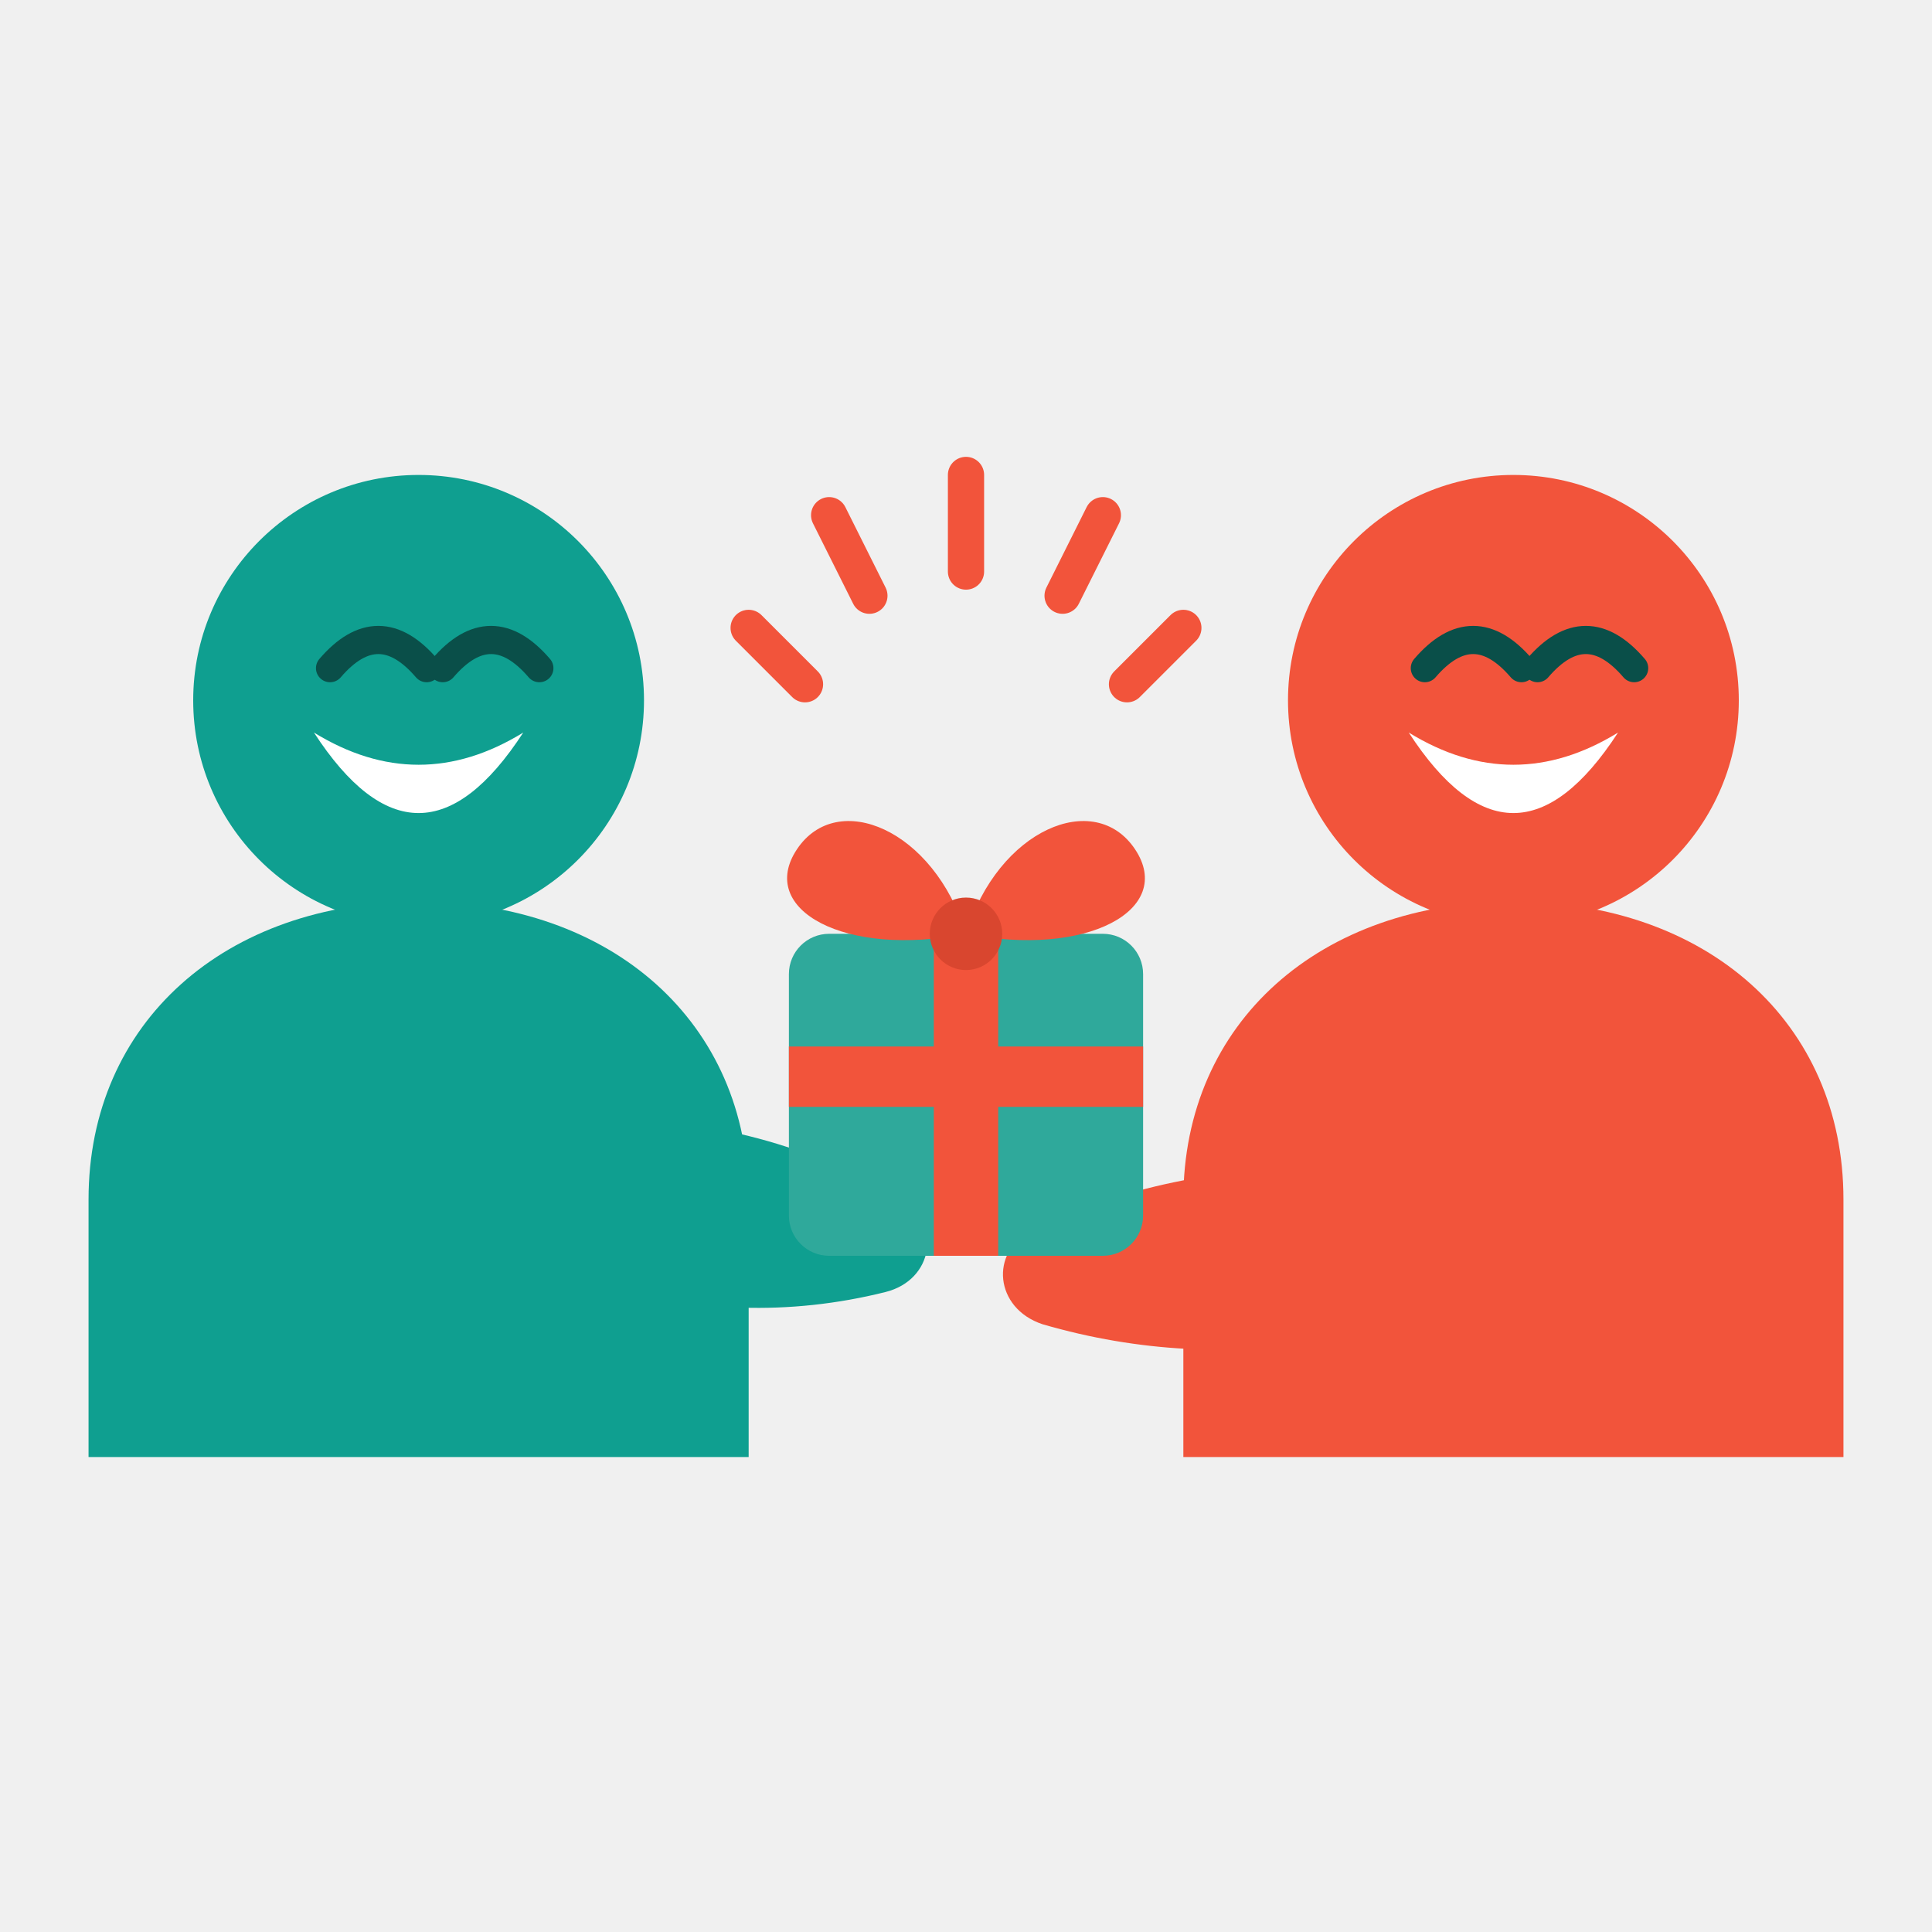
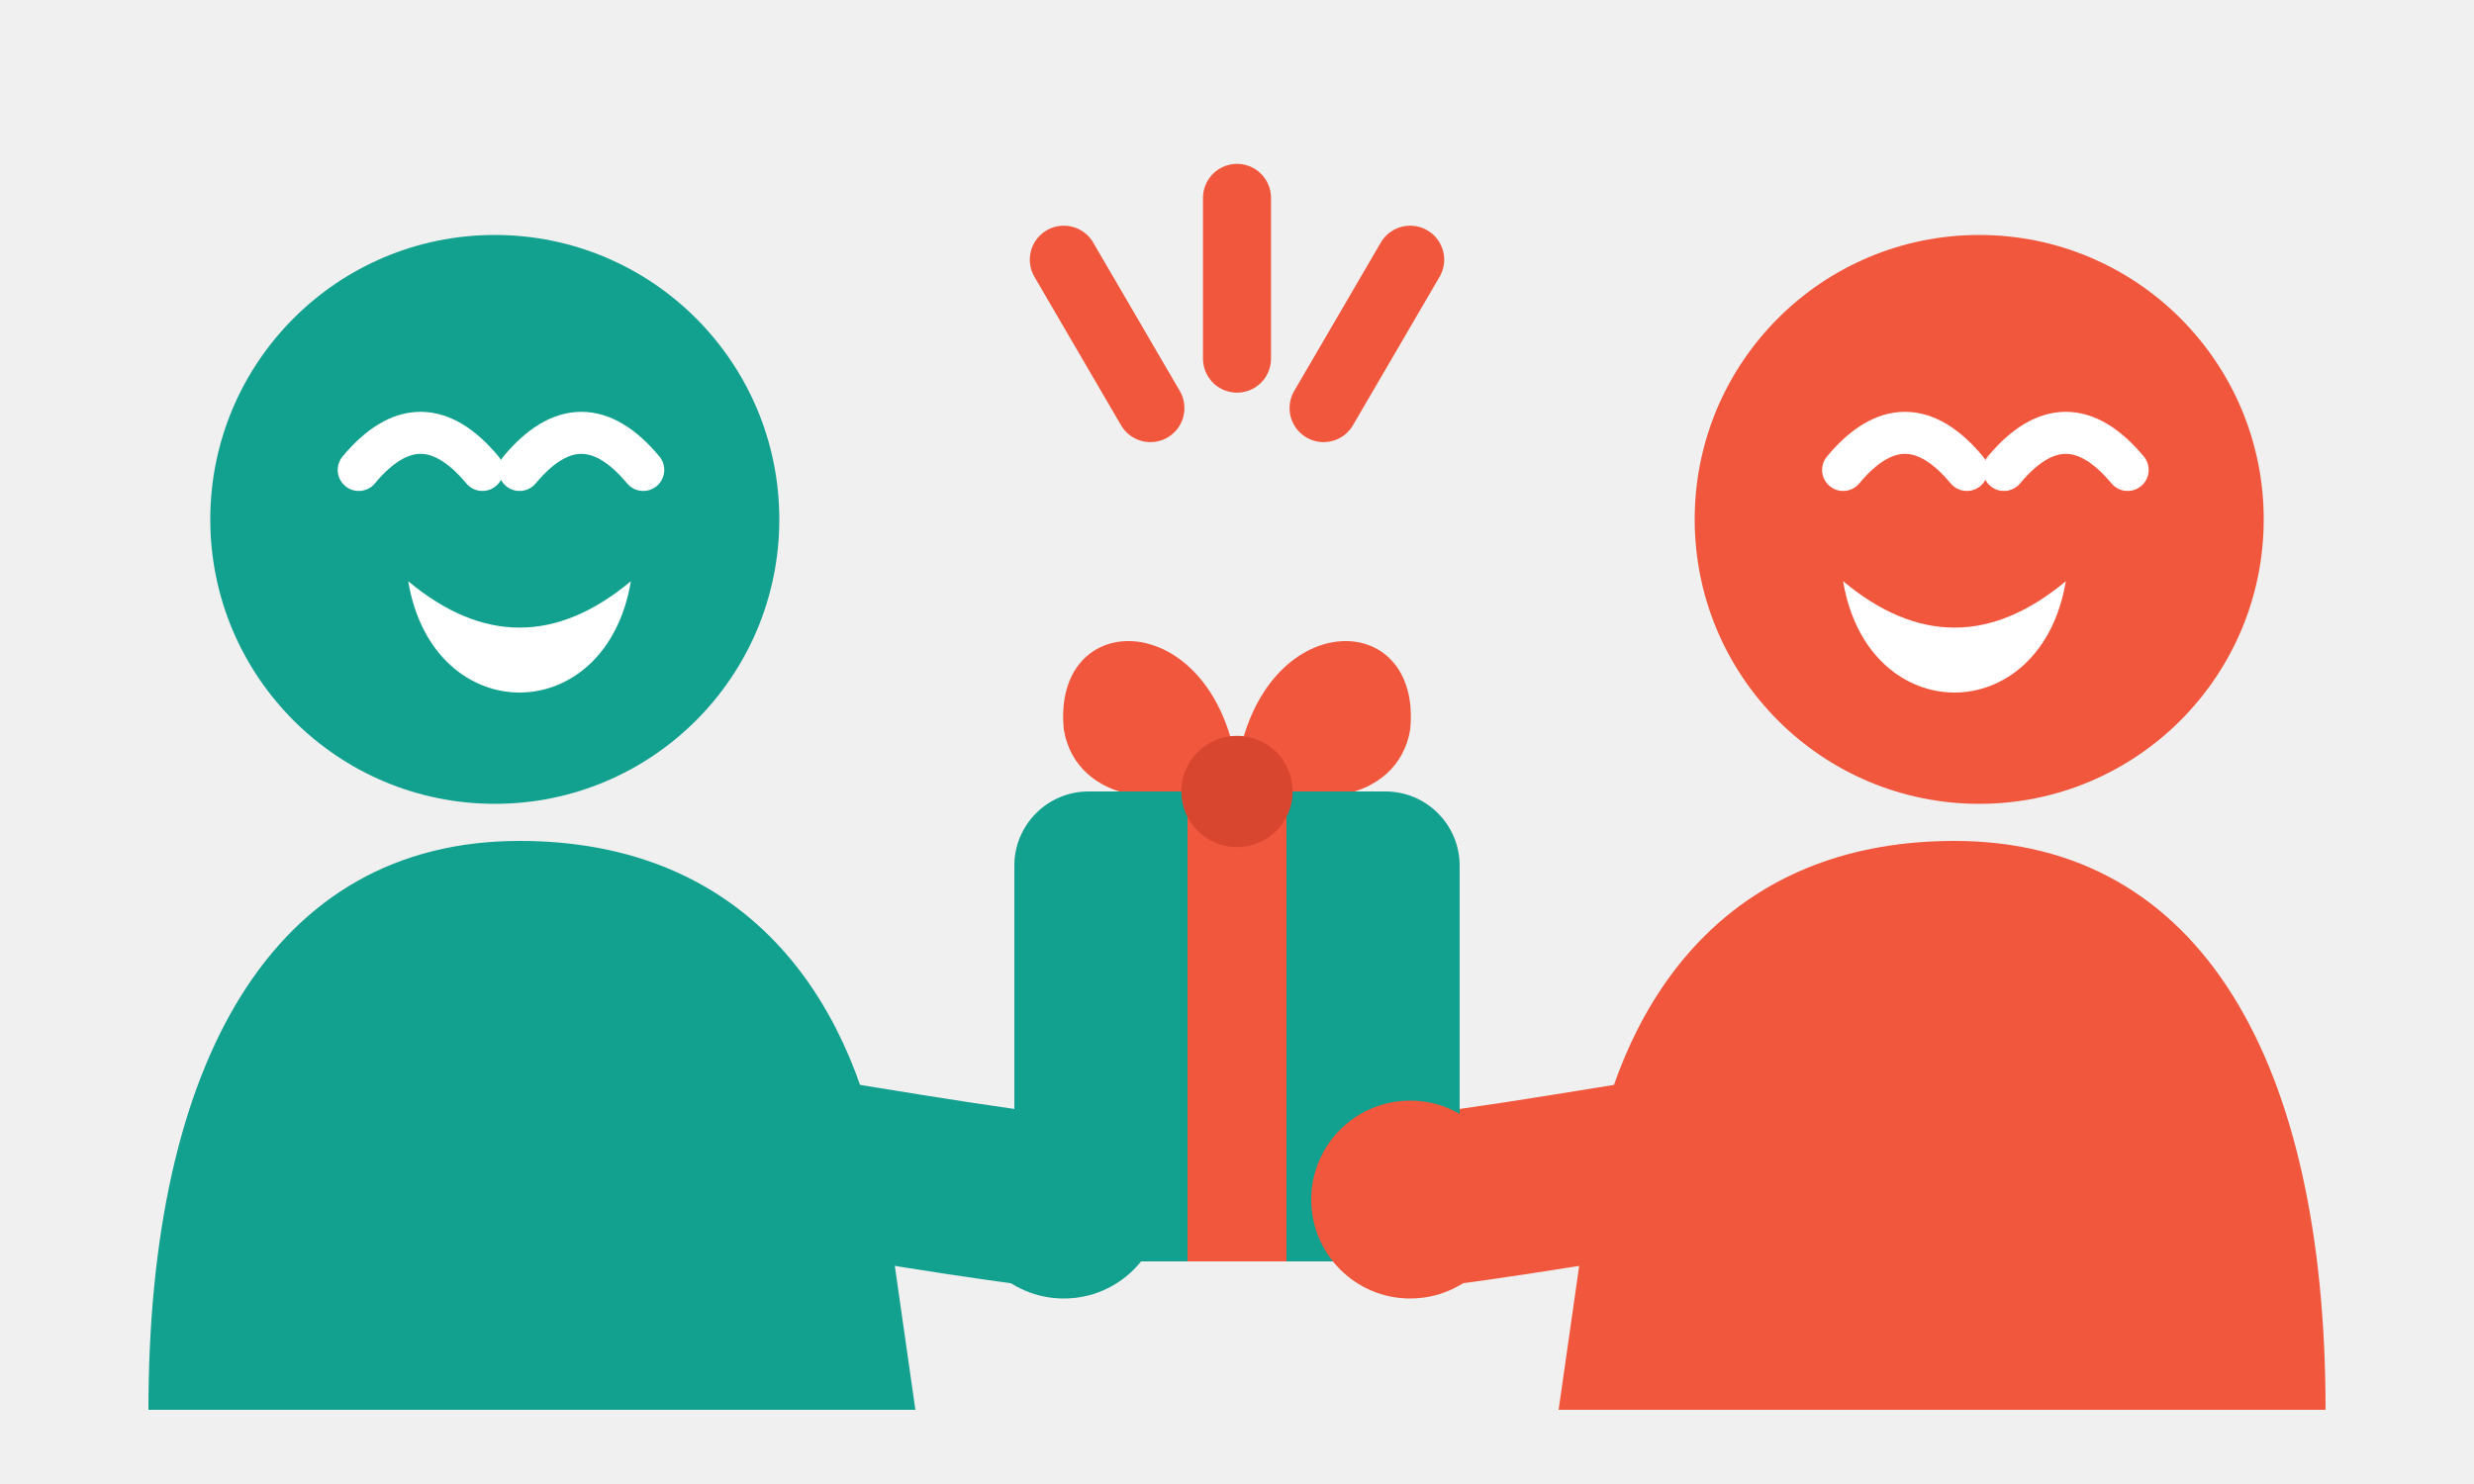
- <svg xmlns="http://www.w3.org/2000/svg" viewBox="0 0 480 480" role="img" aria-label="ItemShare">
-   <g transform="translate(0,82)">
-     <g fill="#0f9f90">
-       <circle cx="104" cy="92" r="56" />
-       <path d="M22 280v-64c0-44 34-74 82-74s82 30 82 74v64z" />
-       <path d="M150 196c30 0 54 8 74 20 10 6 8 20-4 23-24 6-48 5-70-2z" />
-     </g>
-     <g fill="#f2543b">
-       <circle cx="376" cy="92" r="56" />
-       <path d="M294 280v-64c0-44 34-74 82-74s82 30 82 74v64z" />
-       <path d="M330 208c-30 0-54 6-74 16-10 5-9 19 3 23 24 7 48 8 71 4z" />
-     </g>
-     <g fill="none" stroke="#0a4f49" stroke-width="7" stroke-linecap="round">
-       <path d="M82 84q12-14 24 0" />
-       <path d="M110 84q12-14 24 0" />
-       <path d="M354 84q12-14 24 0" />
-       <path d="M382 84q12-14 24 0" />
-     </g>
-     <path d="M78 100q26 40 52 0-26 16-52 0z" fill="#ffffff" />
-     <path d="M350 100q26 40 52 0-26 16-52 0z" fill="#ffffff" />
-     <g stroke="#f2543b" stroke-width="9" stroke-linecap="round">
-       <path d="M240 36v24" />
-       <path d="M206 46l10 20" />
-       <path d="M274 46l-10 20" />
-       <path d="M186 74l14 14" />
-       <path d="M294 74l-14 14" />
-     </g>
-     <g>
-       <rect x="196" y="150" width="88" height="80" rx="10" fill="#2fa99b" />
-       <rect x="232" y="150" width="16" height="80" fill="#f2543b" />
-       <rect x="196" y="178" width="88" height="15" fill="#f2543b" />
-       <path d="M240 150c-8-26-32-36-42-21-10 15 12 27 42 21z" fill="#f2543b" />
-       <path d="M240 150c8-26 32-36 42-21 10 15-12 27-42 21z" fill="#f2543b" />
-       <circle cx="240" cy="150" r="9" fill="#d9462f" />
-     </g>
+ <svg xmlns="http://www.w3.org/2000/svg" viewBox="0 0 200 120" width="200" height="120" role="img" aria-label="Two people exchanging a present">
+   <g stroke="#f1573c" stroke-width="5.5" stroke-linecap="round" fill="none">
+     <path d="M100 16v13" />
+     <path d="M86 21l7 12" />
+     <path d="M114 21l-7 12" />
+   </g>
+   <g fill="#12a08f">
+     <circle cx="40" cy="42" r="23" />
+     <path d="M12 114c0-28 10-46 30-46 17 0 26 11 29 25l3 21z" />
+   </g>
+   <path d="M52 92c13 2 24 4 32 5" stroke="#12a08f" stroke-width="14" stroke-linecap="round" fill="none" />
+   <g fill="#f1573c">
+     <circle cx="160" cy="42" r="23" />
+     <path d="M188 114c0-28-10-46-30-46-17 0-26 11-29 25l-3 21z" />
+   </g>
+   <path d="M148 92c-13 2-24 4-32 5" stroke="#f1573c" stroke-width="14" stroke-linecap="round" fill="none" />
+   <g>
+     <path d="M100 62c-2-13-15-13-14-3 1 6 9 7 14 3z" fill="#f1573c" />
+     <path d="M100 62c2-13 15-13 14-3-1 6-9 7-14 3z" fill="#f1573c" />
+     <rect x="82" y="64" width="36" height="38" rx="6" fill="#12a08f" />
+     <rect x="96" y="64" width="8" height="38" fill="#f1573c" />
+     <circle cx="100" cy="64" r="4.5" fill="#d9462f" />
+   </g>
+   <g fill="#12a08f">
+     <circle cx="86" cy="97" r="8" />
+   </g>
+   <g fill="#f1573c">
+     <circle cx="114" cy="97" r="8" />
+   </g>
+   <g fill="none" stroke="#ffffff" stroke-width="3.4" stroke-linecap="round">
+     <path d="M29 38q5-6 10 0" />
+     <path d="M42 38q5-6 10 0" />
+     <path d="M149 38q5-6 10 0" />
+     <path d="M162 38q5-6 10 0" />
+   </g>
+   <g fill="#ffffff">
+     <path d="M33 47c2 12 16 12 18 0-6 5-12 5-18 0z" />
+     <path d="M149 47c2 12 16 12 18 0-6 5-12 5-18 0z" />
  </g>
</svg>
